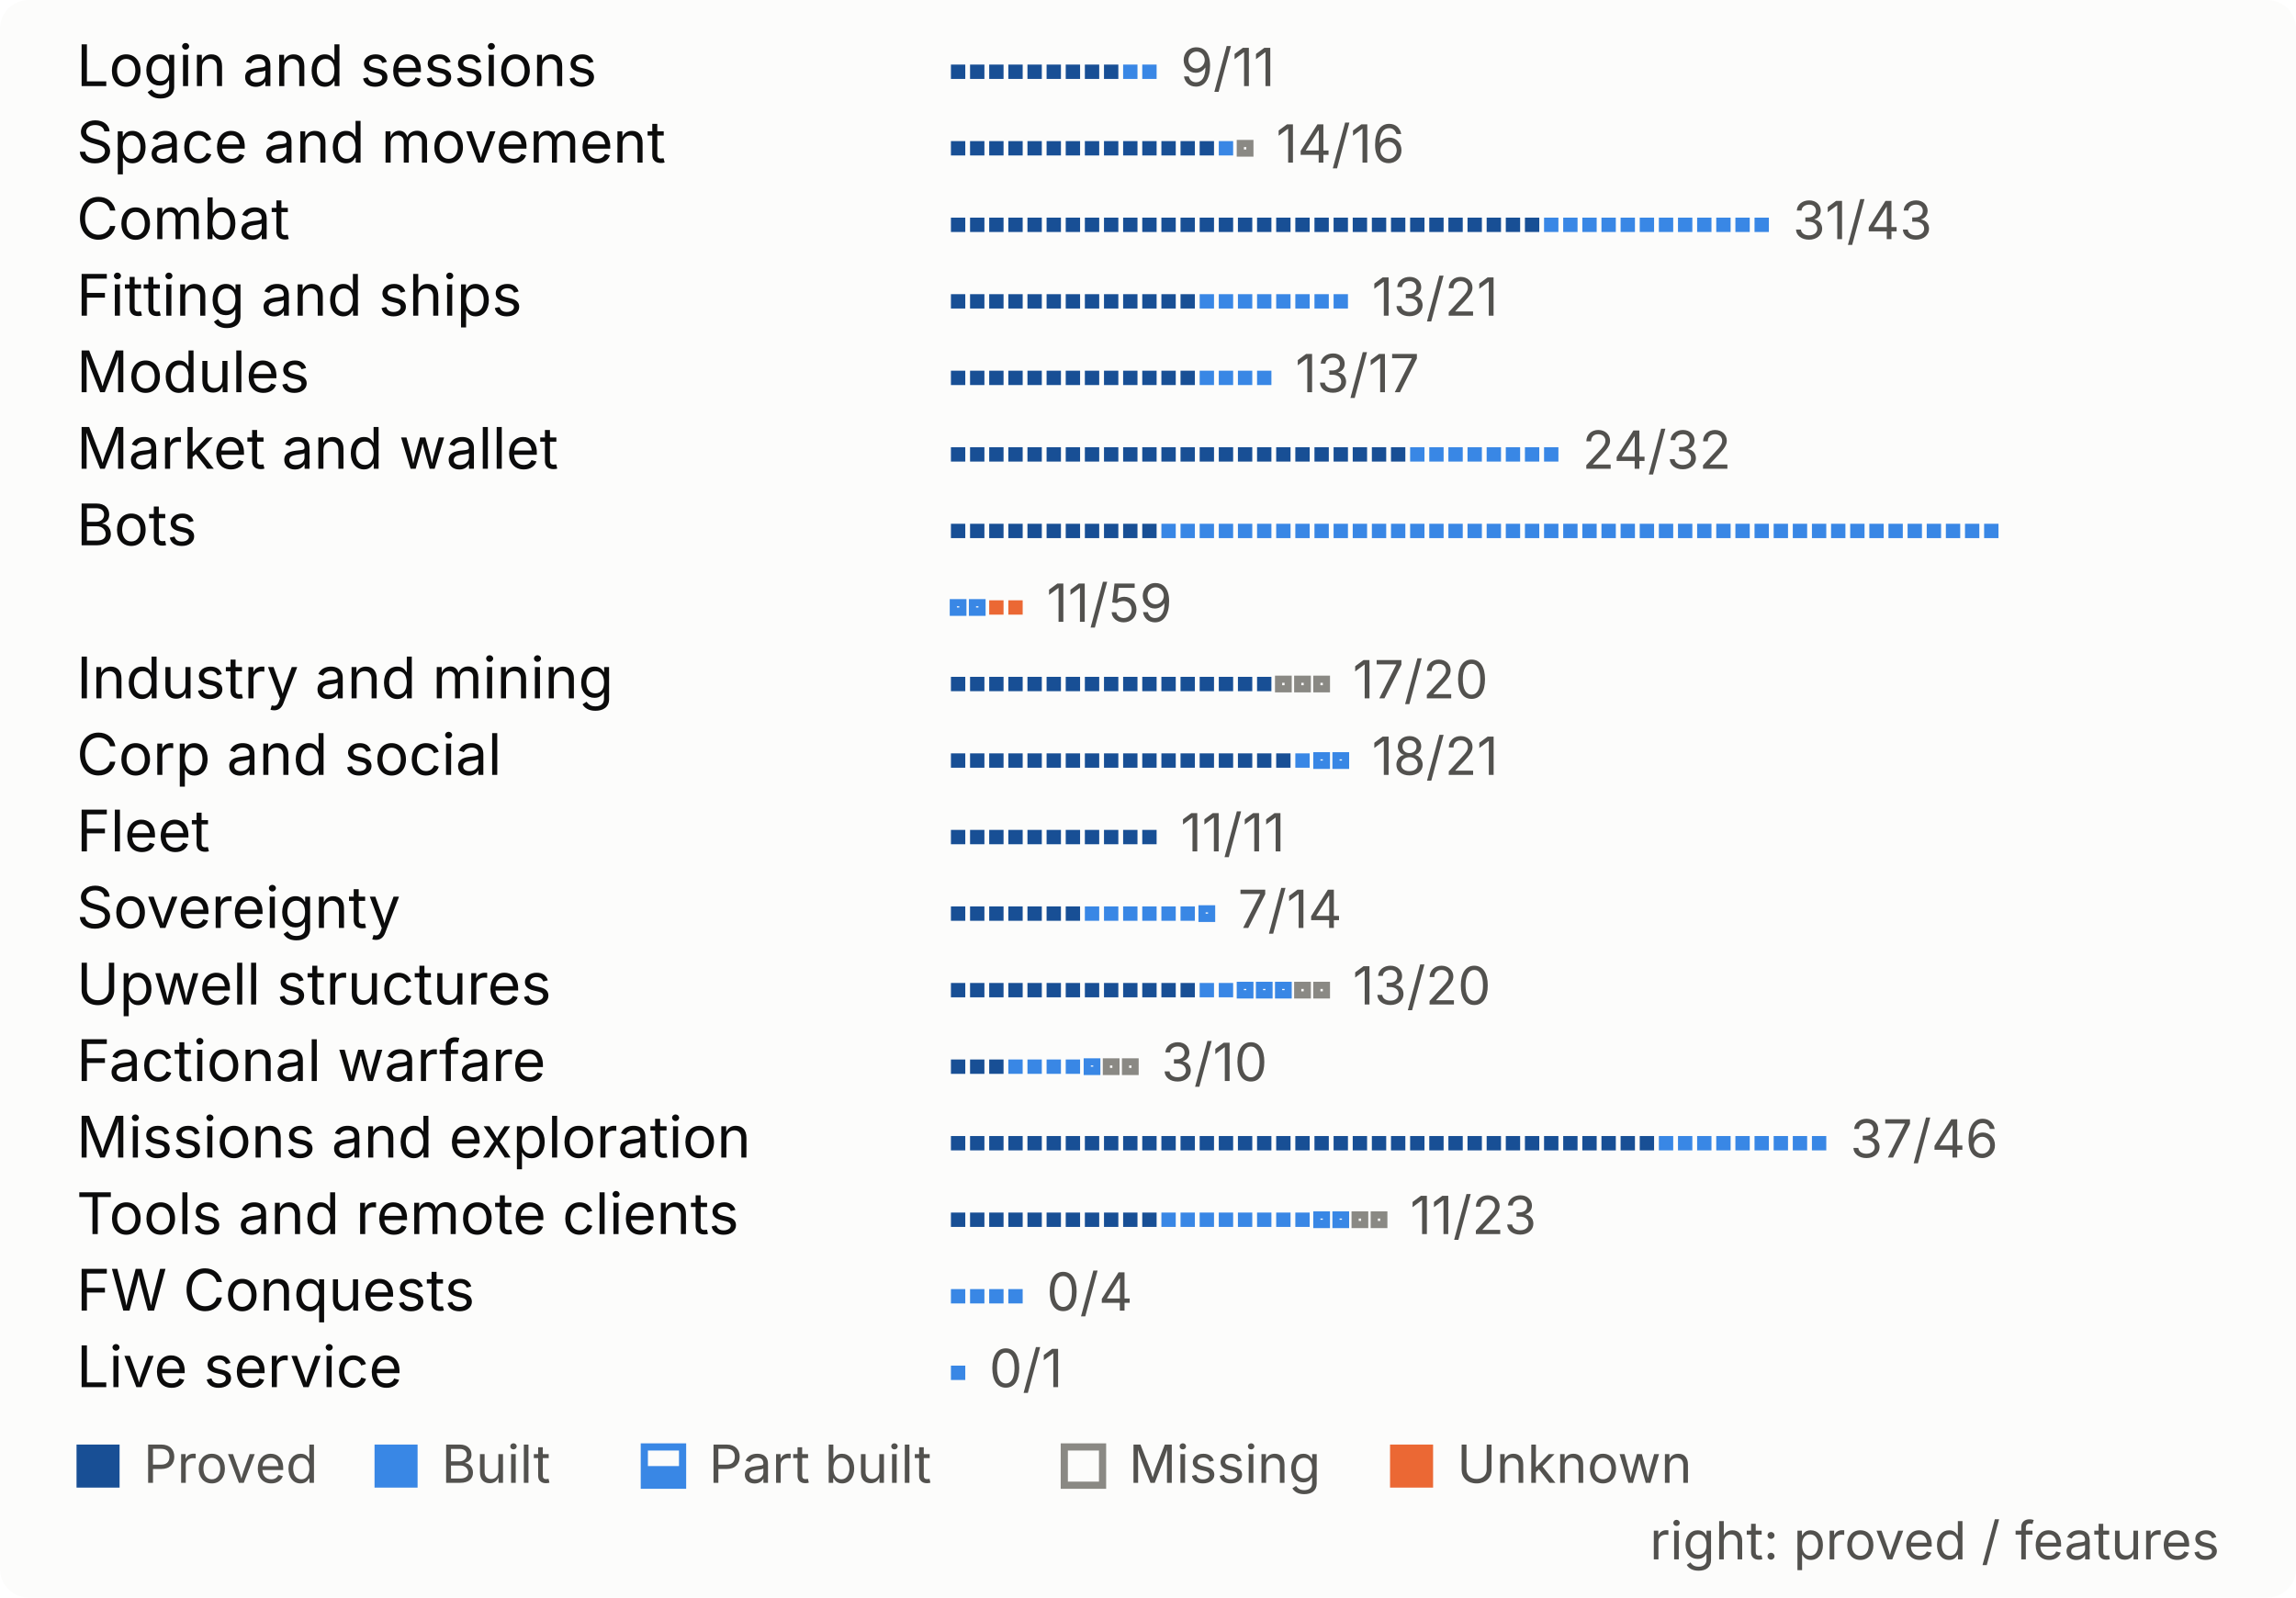
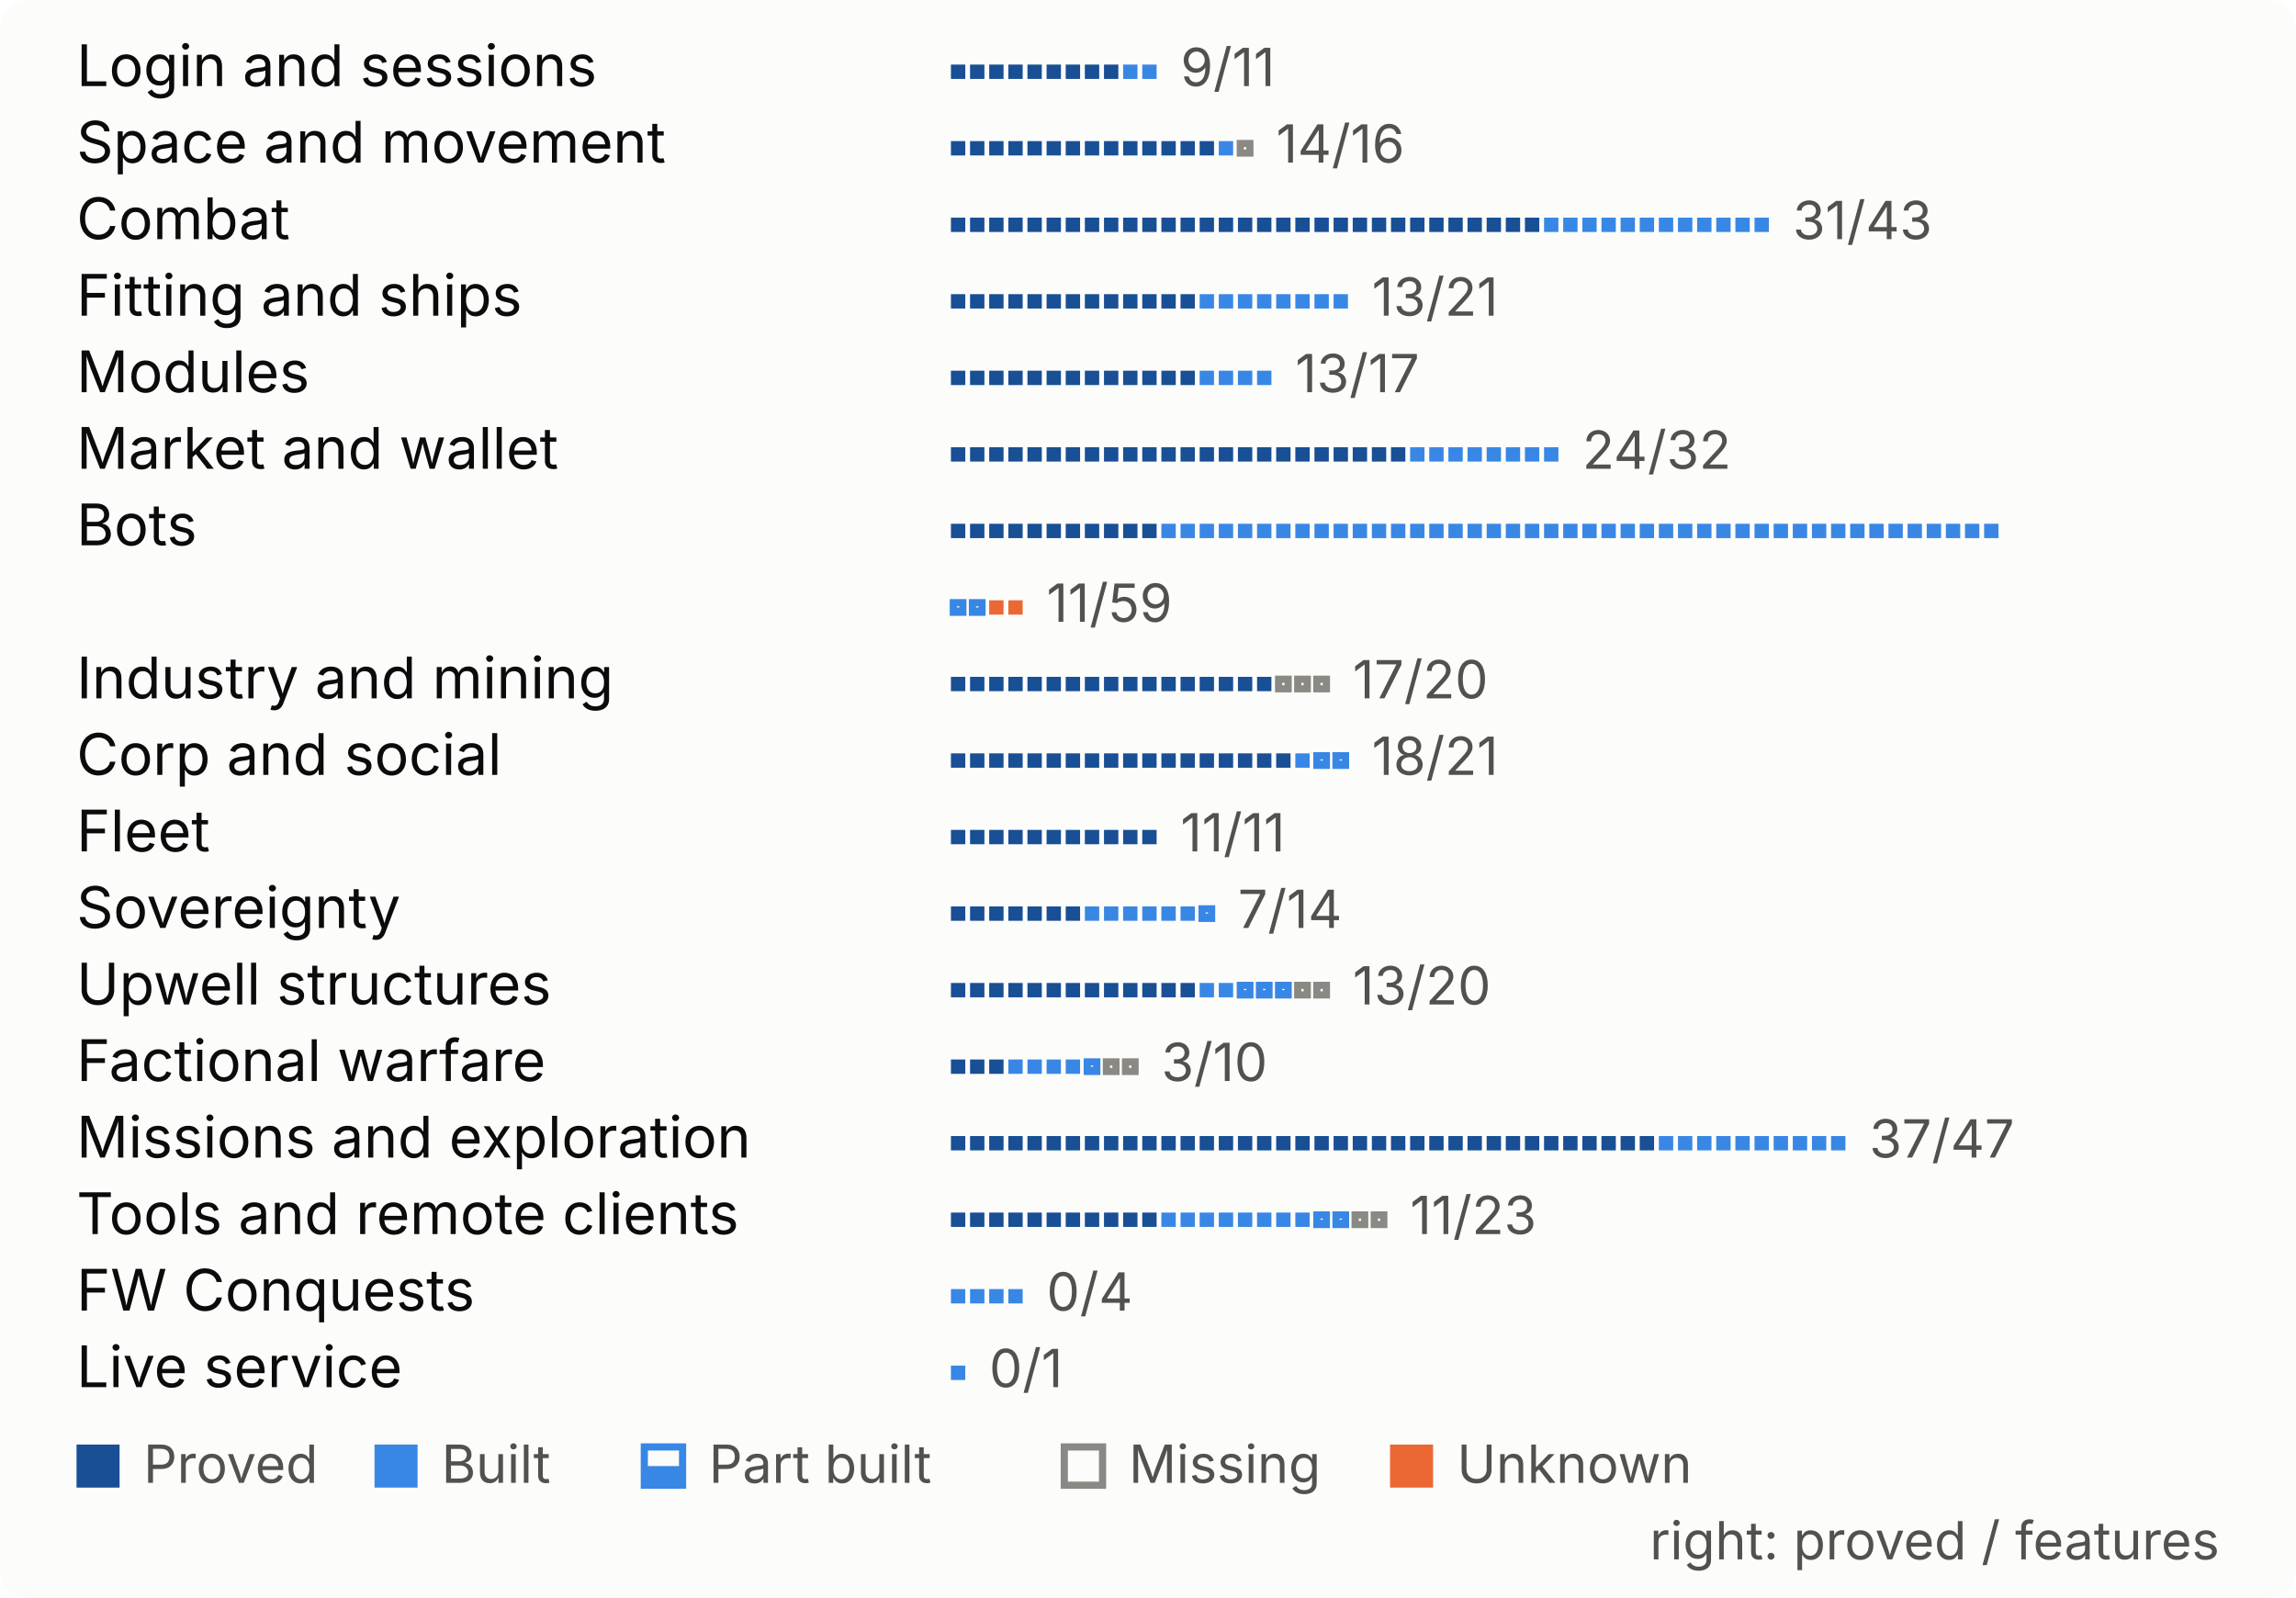
<svg xmlns="http://www.w3.org/2000/svg" width="480" height="334" viewBox="0 0 480 334" role="img" aria-label="Progress by system, one mark per feature">
  <style>
.bg{fill:#fcfcfb}.t{fill:#0b0b0b}.s{fill:#52514e}.rule{fill:#e1e0d9}
.proved{fill:#184f95}.built{fill:#3987e5}.unknown{fill:#eb6834}
.part-o{fill:none;stroke:#3987e5;stroke-width:1.5}.part-f{fill:#3987e5}
.missing{fill:none;stroke:#8a8984;stroke-width:1.5}
.pass{fill:#184f95}.fail{fill:#eb6834}.none{fill:none;stroke:#8a8984;stroke-width:1.5}
@media (prefers-color-scheme:dark){
.bg{fill:#1a1a19}.t{fill:#f0efec}.s{fill:#c3c2b7}.rule{fill:#383835}
.proved{fill:#86b6ef}.built{fill:#3987e5}.unknown{fill:#d95926}
.part-o{stroke:#3987e5}.part-f{fill:#3987e5}
.missing{stroke:#8d8c85}
.pass{fill:#86b6ef}.fail{fill:#d95926}.none{stroke:#8d8c85}
}
text{font-family:system-ui,-apple-system,"Segoe UI",sans-serif;font-size:12px}
.big{font-size:26px;font-weight:600}.b{font-weight:600}.xs{font-size:11px}
</style>
  <rect width="480" height="334" rx="6" class="bg" />
  <text x="16.0" y="18.0" class="t">Login and sessions</text>
  <rect x="198.8" y="13.5" width="3" height="3" class="proved" />
  <rect x="202.8" y="13.5" width="3" height="3" class="proved" />
  <rect x="206.8" y="13.5" width="3" height="3" class="proved" />
  <rect x="210.8" y="13.5" width="3" height="3" class="proved" />
  <rect x="214.8" y="13.5" width="3" height="3" class="proved" />
  <rect x="218.8" y="13.5" width="3" height="3" class="proved" />
  <rect x="222.8" y="13.5" width="3" height="3" class="proved" />
  <rect x="226.8" y="13.5" width="3" height="3" class="proved" />
  <rect x="230.8" y="13.5" width="3" height="3" class="proved" />
  <rect x="234.8" y="13.5" width="3" height="3" class="built" />
  <rect x="238.8" y="13.5" width="3" height="3" class="built" />
  <text x="246.8" y="18.0" class="s xs">9/11</text>
  <text x="16.0" y="34.0" class="t">Space and movement</text>
  <rect x="198.8" y="29.5" width="3" height="3" class="proved" />
  <rect x="202.8" y="29.5" width="3" height="3" class="proved" />
  <rect x="206.8" y="29.5" width="3" height="3" class="proved" />
  <rect x="210.8" y="29.5" width="3" height="3" class="proved" />
  <rect x="214.8" y="29.5" width="3" height="3" class="proved" />
  <rect x="218.8" y="29.5" width="3" height="3" class="proved" />
  <rect x="222.8" y="29.5" width="3" height="3" class="proved" />
  <rect x="226.8" y="29.5" width="3" height="3" class="proved" />
  <rect x="230.8" y="29.5" width="3" height="3" class="proved" />
  <rect x="234.8" y="29.5" width="3" height="3" class="proved" />
  <rect x="238.8" y="29.5" width="3" height="3" class="proved" />
  <rect x="242.8" y="29.5" width="3" height="3" class="proved" />
  <rect x="246.8" y="29.5" width="3" height="3" class="proved" />
  <rect x="250.8" y="29.5" width="3" height="3" class="proved" />
  <rect x="254.8" y="29.5" width="3" height="3" class="built" />
  <rect x="259.3" y="30.0" width="2" height="2" fill="none" class="missing" />
  <text x="266.8" y="34.0" class="s xs">14/16</text>
  <text x="16.0" y="50.0" class="t">Combat</text>
  <rect x="198.8" y="45.5" width="3" height="3" class="proved" />
  <rect x="202.8" y="45.5" width="3" height="3" class="proved" />
  <rect x="206.8" y="45.5" width="3" height="3" class="proved" />
  <rect x="210.8" y="45.5" width="3" height="3" class="proved" />
  <rect x="214.8" y="45.5" width="3" height="3" class="proved" />
  <rect x="218.8" y="45.5" width="3" height="3" class="proved" />
  <rect x="222.8" y="45.5" width="3" height="3" class="proved" />
  <rect x="226.8" y="45.5" width="3" height="3" class="proved" />
  <rect x="230.8" y="45.5" width="3" height="3" class="proved" />
  <rect x="234.8" y="45.5" width="3" height="3" class="proved" />
  <rect x="238.8" y="45.5" width="3" height="3" class="proved" />
  <rect x="242.8" y="45.5" width="3" height="3" class="proved" />
  <rect x="246.8" y="45.5" width="3" height="3" class="proved" />
  <rect x="250.8" y="45.5" width="3" height="3" class="proved" />
  <rect x="254.8" y="45.5" width="3" height="3" class="proved" />
  <rect x="258.8" y="45.5" width="3" height="3" class="proved" />
  <rect x="262.8" y="45.5" width="3" height="3" class="proved" />
  <rect x="266.8" y="45.5" width="3" height="3" class="proved" />
  <rect x="270.8" y="45.5" width="3" height="3" class="proved" />
  <rect x="274.8" y="45.5" width="3" height="3" class="proved" />
  <rect x="278.8" y="45.5" width="3" height="3" class="proved" />
  <rect x="282.8" y="45.5" width="3" height="3" class="proved" />
  <rect x="286.8" y="45.5" width="3" height="3" class="proved" />
  <rect x="290.8" y="45.5" width="3" height="3" class="proved" />
  <rect x="294.8" y="45.5" width="3" height="3" class="proved" />
  <rect x="298.8" y="45.5" width="3" height="3" class="proved" />
  <rect x="302.8" y="45.5" width="3" height="3" class="proved" />
  <rect x="306.8" y="45.5" width="3" height="3" class="proved" />
  <rect x="310.8" y="45.5" width="3" height="3" class="proved" />
  <rect x="314.8" y="45.5" width="3" height="3" class="proved" />
  <rect x="318.8" y="45.5" width="3" height="3" class="proved" />
  <rect x="322.8" y="45.5" width="3" height="3" class="built" />
  <rect x="326.8" y="45.5" width="3" height="3" class="built" />
  <rect x="330.8" y="45.5" width="3" height="3" class="built" />
  <rect x="334.8" y="45.5" width="3" height="3" class="built" />
  <rect x="338.8" y="45.5" width="3" height="3" class="built" />
  <rect x="342.8" y="45.5" width="3" height="3" class="built" />
  <rect x="346.8" y="45.5" width="3" height="3" class="built" />
  <rect x="350.8" y="45.5" width="3" height="3" class="built" />
  <rect x="354.8" y="45.5" width="3" height="3" class="built" />
  <rect x="358.8" y="45.5" width="3" height="3" class="built" />
  <rect x="362.8" y="45.5" width="3" height="3" class="built" />
  <rect x="366.8" y="45.5" width="3" height="3" class="built" />
  <text x="374.8" y="50.0" class="s xs">31/43</text>
  <text x="16.0" y="66.0" class="t">Fitting and ships</text>
  <rect x="198.8" y="61.5" width="3" height="3" class="proved" />
  <rect x="202.8" y="61.5" width="3" height="3" class="proved" />
  <rect x="206.8" y="61.5" width="3" height="3" class="proved" />
  <rect x="210.8" y="61.5" width="3" height="3" class="proved" />
  <rect x="214.8" y="61.5" width="3" height="3" class="proved" />
  <rect x="218.8" y="61.5" width="3" height="3" class="proved" />
  <rect x="222.8" y="61.5" width="3" height="3" class="proved" />
  <rect x="226.8" y="61.5" width="3" height="3" class="proved" />
  <rect x="230.8" y="61.5" width="3" height="3" class="proved" />
  <rect x="234.8" y="61.5" width="3" height="3" class="proved" />
  <rect x="238.8" y="61.5" width="3" height="3" class="proved" />
  <rect x="242.8" y="61.5" width="3" height="3" class="proved" />
  <rect x="246.8" y="61.5" width="3" height="3" class="proved" />
  <rect x="250.8" y="61.5" width="3" height="3" class="built" />
  <rect x="254.8" y="61.5" width="3" height="3" class="built" />
  <rect x="258.8" y="61.5" width="3" height="3" class="built" />
  <rect x="262.8" y="61.5" width="3" height="3" class="built" />
  <rect x="266.8" y="61.5" width="3" height="3" class="built" />
  <rect x="270.8" y="61.5" width="3" height="3" class="built" />
  <rect x="274.8" y="61.5" width="3" height="3" class="built" />
  <rect x="278.8" y="61.5" width="3" height="3" class="built" />
  <text x="286.8" y="66.0" class="s xs">13/21</text>
  <text x="16.0" y="82.0" class="t">Modules</text>
  <rect x="198.8" y="77.5" width="3" height="3" class="proved" />
  <rect x="202.8" y="77.5" width="3" height="3" class="proved" />
  <rect x="206.8" y="77.5" width="3" height="3" class="proved" />
  <rect x="210.8" y="77.5" width="3" height="3" class="proved" />
  <rect x="214.8" y="77.5" width="3" height="3" class="proved" />
  <rect x="218.8" y="77.5" width="3" height="3" class="proved" />
  <rect x="222.8" y="77.5" width="3" height="3" class="proved" />
  <rect x="226.8" y="77.5" width="3" height="3" class="proved" />
  <rect x="230.8" y="77.5" width="3" height="3" class="proved" />
  <rect x="234.8" y="77.5" width="3" height="3" class="proved" />
  <rect x="238.8" y="77.5" width="3" height="3" class="proved" />
  <rect x="242.8" y="77.5" width="3" height="3" class="proved" />
  <rect x="246.8" y="77.5" width="3" height="3" class="proved" />
  <rect x="250.8" y="77.5" width="3" height="3" class="built" />
  <rect x="254.8" y="77.5" width="3" height="3" class="built" />
  <rect x="258.8" y="77.5" width="3" height="3" class="built" />
  <rect x="262.8" y="77.5" width="3" height="3" class="built" />
  <text x="270.8" y="82.0" class="s xs">13/17</text>
  <text x="16.0" y="98.0" class="t">Market and wallet</text>
  <rect x="198.8" y="93.5" width="3" height="3" class="proved" />
  <rect x="202.8" y="93.5" width="3" height="3" class="proved" />
  <rect x="206.8" y="93.5" width="3" height="3" class="proved" />
  <rect x="210.8" y="93.5" width="3" height="3" class="proved" />
  <rect x="214.8" y="93.5" width="3" height="3" class="proved" />
  <rect x="218.8" y="93.5" width="3" height="3" class="proved" />
  <rect x="222.8" y="93.5" width="3" height="3" class="proved" />
  <rect x="226.8" y="93.5" width="3" height="3" class="proved" />
  <rect x="230.8" y="93.5" width="3" height="3" class="proved" />
  <rect x="234.8" y="93.5" width="3" height="3" class="proved" />
  <rect x="238.8" y="93.5" width="3" height="3" class="proved" />
  <rect x="242.8" y="93.5" width="3" height="3" class="proved" />
  <rect x="246.8" y="93.5" width="3" height="3" class="proved" />
  <rect x="250.8" y="93.5" width="3" height="3" class="proved" />
  <rect x="254.8" y="93.5" width="3" height="3" class="proved" />
  <rect x="258.8" y="93.5" width="3" height="3" class="proved" />
  <rect x="262.8" y="93.5" width="3" height="3" class="proved" />
  <rect x="266.8" y="93.5" width="3" height="3" class="proved" />
  <rect x="270.8" y="93.5" width="3" height="3" class="proved" />
  <rect x="274.8" y="93.5" width="3" height="3" class="proved" />
  <rect x="278.8" y="93.5" width="3" height="3" class="proved" />
  <rect x="282.8" y="93.5" width="3" height="3" class="proved" />
  <rect x="286.8" y="93.5" width="3" height="3" class="proved" />
  <rect x="290.8" y="93.5" width="3" height="3" class="proved" />
  <rect x="294.8" y="93.5" width="3" height="3" class="built" />
  <rect x="298.8" y="93.5" width="3" height="3" class="built" />
  <rect x="302.8" y="93.5" width="3" height="3" class="built" />
  <rect x="306.8" y="93.5" width="3" height="3" class="built" />
  <rect x="310.8" y="93.5" width="3" height="3" class="built" />
  <rect x="314.8" y="93.5" width="3" height="3" class="built" />
  <rect x="318.8" y="93.5" width="3" height="3" class="built" />
  <rect x="322.8" y="93.5" width="3" height="3" class="built" />
  <text x="330.8" y="98.0" class="s xs">24/32</text>
  <text x="16.0" y="114.0" class="t">Bots</text>
  <rect x="198.8" y="109.5" width="3" height="3" class="proved" />
  <rect x="202.8" y="109.5" width="3" height="3" class="proved" />
  <rect x="206.8" y="109.5" width="3" height="3" class="proved" />
  <rect x="210.8" y="109.5" width="3" height="3" class="proved" />
  <rect x="214.8" y="109.5" width="3" height="3" class="proved" />
  <rect x="218.8" y="109.5" width="3" height="3" class="proved" />
  <rect x="222.8" y="109.5" width="3" height="3" class="proved" />
  <rect x="226.8" y="109.5" width="3" height="3" class="proved" />
  <rect x="230.8" y="109.5" width="3" height="3" class="proved" />
  <rect x="234.8" y="109.5" width="3" height="3" class="proved" />
  <rect x="238.8" y="109.5" width="3" height="3" class="proved" />
  <rect x="242.8" y="109.5" width="3" height="3" class="built" />
  <rect x="246.8" y="109.5" width="3" height="3" class="built" />
  <rect x="250.8" y="109.5" width="3" height="3" class="built" />
  <rect x="254.8" y="109.5" width="3" height="3" class="built" />
  <rect x="258.8" y="109.5" width="3" height="3" class="built" />
  <rect x="262.8" y="109.5" width="3" height="3" class="built" />
  <rect x="266.8" y="109.5" width="3" height="3" class="built" />
  <rect x="270.8" y="109.5" width="3" height="3" class="built" />
  <rect x="274.8" y="109.5" width="3" height="3" class="built" />
  <rect x="278.8" y="109.5" width="3" height="3" class="built" />
  <rect x="282.8" y="109.5" width="3" height="3" class="built" />
  <rect x="286.8" y="109.5" width="3" height="3" class="built" />
  <rect x="290.8" y="109.5" width="3" height="3" class="built" />
  <rect x="294.8" y="109.5" width="3" height="3" class="built" />
  <rect x="298.8" y="109.5" width="3" height="3" class="built" />
  <rect x="302.8" y="109.5" width="3" height="3" class="built" />
  <rect x="306.8" y="109.5" width="3" height="3" class="built" />
  <rect x="310.8" y="109.5" width="3" height="3" class="built" />
  <rect x="314.8" y="109.5" width="3" height="3" class="built" />
  <rect x="318.8" y="109.5" width="3" height="3" class="built" />
  <rect x="322.8" y="109.5" width="3" height="3" class="built" />
  <rect x="326.8" y="109.5" width="3" height="3" class="built" />
  <rect x="330.8" y="109.5" width="3" height="3" class="built" />
  <rect x="334.8" y="109.5" width="3" height="3" class="built" />
  <rect x="338.8" y="109.5" width="3" height="3" class="built" />
  <rect x="342.8" y="109.5" width="3" height="3" class="built" />
  <rect x="346.8" y="109.5" width="3" height="3" class="built" />
  <rect x="350.8" y="109.5" width="3" height="3" class="built" />
  <rect x="354.8" y="109.5" width="3" height="3" class="built" />
  <rect x="358.8" y="109.5" width="3" height="3" class="built" />
  <rect x="362.8" y="109.5" width="3" height="3" class="built" />
  <rect x="366.8" y="109.5" width="3" height="3" class="built" />
  <rect x="370.8" y="109.5" width="3" height="3" class="built" />
  <rect x="374.8" y="109.5" width="3" height="3" class="built" />
  <rect x="378.8" y="109.5" width="3" height="3" class="built" />
  <rect x="382.8" y="109.5" width="3" height="3" class="built" />
  <rect x="386.8" y="109.5" width="3" height="3" class="built" />
  <rect x="390.8" y="109.5" width="3" height="3" class="built" />
  <rect x="394.8" y="109.5" width="3" height="3" class="built" />
  <rect x="398.8" y="109.5" width="3" height="3" class="built" />
  <rect x="402.8" y="109.5" width="3" height="3" class="built" />
  <rect x="406.8" y="109.5" width="3" height="3" class="built" />
  <rect x="410.8" y="109.5" width="3" height="3" class="built" />
  <rect x="414.8" y="109.5" width="3" height="3" class="built" />
  <rect x="199.3" y="126.0" width="2" height="2" fill="none" class="part-o" />
  <rect x="198.8" y="127.0" width="3" height="1.5" class="part-f" />
  <rect x="203.3" y="126.0" width="2" height="2" fill="none" class="part-o" />
  <rect x="202.8" y="127.0" width="3" height="1.5" class="part-f" />
  <rect x="206.8" y="125.5" width="3" height="3" class="unknown" />
  <rect x="210.8" y="125.5" width="3" height="3" class="unknown" />
  <text x="218.8" y="130.0" class="s xs">11/59</text>
  <text x="16.0" y="146.0" class="t">Industry and mining</text>
  <rect x="198.8" y="141.5" width="3" height="3" class="proved" />
  <rect x="202.8" y="141.5" width="3" height="3" class="proved" />
  <rect x="206.8" y="141.5" width="3" height="3" class="proved" />
  <rect x="210.8" y="141.5" width="3" height="3" class="proved" />
  <rect x="214.8" y="141.5" width="3" height="3" class="proved" />
  <rect x="218.8" y="141.5" width="3" height="3" class="proved" />
  <rect x="222.8" y="141.5" width="3" height="3" class="proved" />
  <rect x="226.8" y="141.5" width="3" height="3" class="proved" />
  <rect x="230.8" y="141.5" width="3" height="3" class="proved" />
  <rect x="234.8" y="141.5" width="3" height="3" class="proved" />
  <rect x="238.8" y="141.5" width="3" height="3" class="proved" />
  <rect x="242.8" y="141.5" width="3" height="3" class="proved" />
  <rect x="246.8" y="141.5" width="3" height="3" class="proved" />
  <rect x="250.8" y="141.5" width="3" height="3" class="proved" />
  <rect x="254.8" y="141.5" width="3" height="3" class="proved" />
  <rect x="258.8" y="141.5" width="3" height="3" class="proved" />
  <rect x="262.8" y="141.5" width="3" height="3" class="proved" />
  <rect x="267.3" y="142.0" width="2" height="2" fill="none" class="missing" />
  <rect x="271.3" y="142.0" width="2" height="2" fill="none" class="missing" />
  <rect x="275.3" y="142.0" width="2" height="2" fill="none" class="missing" />
  <text x="282.8" y="146.0" class="s xs">17/20</text>
  <text x="16.0" y="162.0" class="t">Corp and social</text>
  <rect x="198.8" y="157.5" width="3" height="3" class="proved" />
  <rect x="202.8" y="157.5" width="3" height="3" class="proved" />
  <rect x="206.8" y="157.5" width="3" height="3" class="proved" />
  <rect x="210.8" y="157.5" width="3" height="3" class="proved" />
  <rect x="214.8" y="157.5" width="3" height="3" class="proved" />
  <rect x="218.8" y="157.5" width="3" height="3" class="proved" />
  <rect x="222.8" y="157.5" width="3" height="3" class="proved" />
  <rect x="226.8" y="157.5" width="3" height="3" class="proved" />
  <rect x="230.8" y="157.5" width="3" height="3" class="proved" />
  <rect x="234.8" y="157.5" width="3" height="3" class="proved" />
  <rect x="238.8" y="157.5" width="3" height="3" class="proved" />
  <rect x="242.8" y="157.5" width="3" height="3" class="proved" />
  <rect x="246.8" y="157.5" width="3" height="3" class="proved" />
  <rect x="250.8" y="157.5" width="3" height="3" class="proved" />
  <rect x="254.8" y="157.5" width="3" height="3" class="proved" />
  <rect x="258.8" y="157.5" width="3" height="3" class="proved" />
  <rect x="262.8" y="157.5" width="3" height="3" class="proved" />
  <rect x="266.8" y="157.5" width="3" height="3" class="proved" />
  <rect x="270.8" y="157.5" width="3" height="3" class="built" />
  <rect x="275.3" y="158.0" width="2" height="2" fill="none" class="part-o" />
  <rect x="274.8" y="159.0" width="3" height="1.5" class="part-f" />
  <rect x="279.3" y="158.0" width="2" height="2" fill="none" class="part-o" />
  <rect x="278.8" y="159.0" width="3" height="1.5" class="part-f" />
  <text x="286.8" y="162.0" class="s xs">18/21</text>
  <text x="16.0" y="178.0" class="t">Fleet</text>
  <rect x="198.8" y="173.5" width="3" height="3" class="proved" />
  <rect x="202.8" y="173.5" width="3" height="3" class="proved" />
  <rect x="206.8" y="173.5" width="3" height="3" class="proved" />
  <rect x="210.8" y="173.5" width="3" height="3" class="proved" />
  <rect x="214.8" y="173.5" width="3" height="3" class="proved" />
  <rect x="218.8" y="173.5" width="3" height="3" class="proved" />
  <rect x="222.8" y="173.5" width="3" height="3" class="proved" />
  <rect x="226.8" y="173.5" width="3" height="3" class="proved" />
  <rect x="230.8" y="173.5" width="3" height="3" class="proved" />
  <rect x="234.8" y="173.5" width="3" height="3" class="proved" />
  <rect x="238.8" y="173.5" width="3" height="3" class="proved" />
  <text x="246.8" y="178.0" class="s xs">11/11</text>
  <text x="16.0" y="194.0" class="t">Sovereignty</text>
  <rect x="198.8" y="189.5" width="3" height="3" class="proved" />
  <rect x="202.8" y="189.5" width="3" height="3" class="proved" />
  <rect x="206.8" y="189.5" width="3" height="3" class="proved" />
  <rect x="210.8" y="189.5" width="3" height="3" class="proved" />
  <rect x="214.8" y="189.5" width="3" height="3" class="proved" />
  <rect x="218.8" y="189.5" width="3" height="3" class="proved" />
  <rect x="222.8" y="189.5" width="3" height="3" class="proved" />
  <rect x="226.8" y="189.5" width="3" height="3" class="built" />
  <rect x="230.8" y="189.5" width="3" height="3" class="built" />
  <rect x="234.8" y="189.5" width="3" height="3" class="built" />
  <rect x="238.8" y="189.5" width="3" height="3" class="built" />
  <rect x="242.8" y="189.5" width="3" height="3" class="built" />
  <rect x="246.8" y="189.5" width="3" height="3" class="built" />
  <rect x="251.3" y="190.0" width="2" height="2" fill="none" class="part-o" />
  <rect x="250.8" y="191.0" width="3" height="1.5" class="part-f" />
  <text x="258.8" y="194.0" class="s xs">7/14</text>
  <text x="16.0" y="210.0" class="t">Upwell structures</text>
  <rect x="198.8" y="205.5" width="3" height="3" class="proved" />
  <rect x="202.8" y="205.5" width="3" height="3" class="proved" />
  <rect x="206.8" y="205.5" width="3" height="3" class="proved" />
  <rect x="210.8" y="205.5" width="3" height="3" class="proved" />
  <rect x="214.8" y="205.5" width="3" height="3" class="proved" />
  <rect x="218.8" y="205.5" width="3" height="3" class="proved" />
  <rect x="222.8" y="205.5" width="3" height="3" class="proved" />
  <rect x="226.8" y="205.5" width="3" height="3" class="proved" />
  <rect x="230.8" y="205.5" width="3" height="3" class="proved" />
  <rect x="234.8" y="205.5" width="3" height="3" class="proved" />
  <rect x="238.8" y="205.5" width="3" height="3" class="proved" />
  <rect x="242.8" y="205.5" width="3" height="3" class="proved" />
  <rect x="246.8" y="205.5" width="3" height="3" class="proved" />
  <rect x="250.8" y="205.5" width="3" height="3" class="built" />
  <rect x="254.8" y="205.5" width="3" height="3" class="built" />
  <rect x="259.3" y="206.0" width="2" height="2" fill="none" class="part-o" />
  <rect x="258.8" y="207.0" width="3" height="1.5" class="part-f" />
  <rect x="263.3" y="206.0" width="2" height="2" fill="none" class="part-o" />
  <rect x="262.8" y="207.0" width="3" height="1.5" class="part-f" />
  <rect x="267.3" y="206.0" width="2" height="2" fill="none" class="part-o" />
  <rect x="266.8" y="207.0" width="3" height="1.5" class="part-f" />
  <rect x="271.3" y="206.0" width="2" height="2" fill="none" class="missing" />
  <rect x="275.3" y="206.0" width="2" height="2" fill="none" class="missing" />
  <text x="282.8" y="210.0" class="s xs">13/20</text>
  <text x="16.0" y="226.0" class="t">Factional warfare</text>
  <rect x="198.8" y="221.5" width="3" height="3" class="proved" />
  <rect x="202.8" y="221.5" width="3" height="3" class="proved" />
  <rect x="206.8" y="221.5" width="3" height="3" class="proved" />
  <rect x="210.8" y="221.5" width="3" height="3" class="built" />
  <rect x="214.8" y="221.5" width="3" height="3" class="built" />
  <rect x="218.8" y="221.5" width="3" height="3" class="built" />
  <rect x="222.8" y="221.5" width="3" height="3" class="built" />
  <rect x="227.3" y="222.0" width="2" height="2" fill="none" class="part-o" />
  <rect x="226.8" y="223.0" width="3" height="1.5" class="part-f" />
  <rect x="231.3" y="222.0" width="2" height="2" fill="none" class="missing" />
  <rect x="235.3" y="222.0" width="2" height="2" fill="none" class="missing" />
  <text x="242.8" y="226.0" class="s xs">3/10</text>
  <text x="16.0" y="242.0" class="t">Missions and exploration</text>
  <rect x="198.8" y="237.5" width="3" height="3" class="proved" />
  <rect x="202.8" y="237.5" width="3" height="3" class="proved" />
  <rect x="206.8" y="237.5" width="3" height="3" class="proved" />
  <rect x="210.8" y="237.5" width="3" height="3" class="proved" />
  <rect x="214.8" y="237.5" width="3" height="3" class="proved" />
  <rect x="218.8" y="237.5" width="3" height="3" class="proved" />
  <rect x="222.8" y="237.5" width="3" height="3" class="proved" />
  <rect x="226.8" y="237.5" width="3" height="3" class="proved" />
  <rect x="230.8" y="237.5" width="3" height="3" class="proved" />
  <rect x="234.8" y="237.5" width="3" height="3" class="proved" />
  <rect x="238.8" y="237.5" width="3" height="3" class="proved" />
  <rect x="242.8" y="237.5" width="3" height="3" class="proved" />
  <rect x="246.8" y="237.5" width="3" height="3" class="proved" />
  <rect x="250.8" y="237.5" width="3" height="3" class="proved" />
  <rect x="254.8" y="237.5" width="3" height="3" class="proved" />
  <rect x="258.8" y="237.5" width="3" height="3" class="proved" />
  <rect x="262.8" y="237.5" width="3" height="3" class="proved" />
  <rect x="266.8" y="237.5" width="3" height="3" class="proved" />
  <rect x="270.8" y="237.5" width="3" height="3" class="proved" />
  <rect x="274.8" y="237.5" width="3" height="3" class="proved" />
  <rect x="278.8" y="237.5" width="3" height="3" class="proved" />
  <rect x="282.8" y="237.5" width="3" height="3" class="proved" />
  <rect x="286.8" y="237.5" width="3" height="3" class="proved" />
  <rect x="290.8" y="237.5" width="3" height="3" class="proved" />
  <rect x="294.8" y="237.5" width="3" height="3" class="proved" />
  <rect x="298.8" y="237.5" width="3" height="3" class="proved" />
  <rect x="302.8" y="237.5" width="3" height="3" class="proved" />
  <rect x="306.8" y="237.5" width="3" height="3" class="proved" />
  <rect x="310.8" y="237.5" width="3" height="3" class="proved" />
  <rect x="314.8" y="237.5" width="3" height="3" class="proved" />
  <rect x="318.8" y="237.5" width="3" height="3" class="proved" />
  <rect x="322.8" y="237.5" width="3" height="3" class="proved" />
  <rect x="326.8" y="237.5" width="3" height="3" class="proved" />
  <rect x="330.8" y="237.5" width="3" height="3" class="proved" />
  <rect x="334.8" y="237.5" width="3" height="3" class="proved" />
  <rect x="338.8" y="237.5" width="3" height="3" class="proved" />
  <rect x="342.8" y="237.5" width="3" height="3" class="proved" />
  <rect x="346.8" y="237.5" width="3" height="3" class="built" />
  <rect x="350.8" y="237.5" width="3" height="3" class="built" />
  <rect x="354.8" y="237.5" width="3" height="3" class="built" />
  <rect x="358.8" y="237.5" width="3" height="3" class="built" />
  <rect x="362.8" y="237.5" width="3" height="3" class="built" />
  <rect x="366.8" y="237.5" width="3" height="3" class="built" />
  <rect x="370.8" y="237.5" width="3" height="3" class="built" />
  <rect x="374.8" y="237.5" width="3" height="3" class="built" />
  <rect x="378.8" y="237.5" width="3" height="3" class="built" />
-   <text x="386.8" y="242.0" class="s xs">37/46</text>
+   <rect x="382.8" y="237.5" width="3" height="3" class="built" />
+   <text x="390.8" y="242.0" class="s xs">37/47</text>
  <text x="16.0" y="258.0" class="t">Tools and remote clients</text>
  <rect x="198.8" y="253.5" width="3" height="3" class="proved" />
  <rect x="202.8" y="253.5" width="3" height="3" class="proved" />
  <rect x="206.8" y="253.5" width="3" height="3" class="proved" />
  <rect x="210.8" y="253.5" width="3" height="3" class="proved" />
  <rect x="214.8" y="253.5" width="3" height="3" class="proved" />
  <rect x="218.8" y="253.5" width="3" height="3" class="proved" />
  <rect x="222.8" y="253.5" width="3" height="3" class="proved" />
  <rect x="226.8" y="253.5" width="3" height="3" class="proved" />
  <rect x="230.8" y="253.5" width="3" height="3" class="proved" />
  <rect x="234.8" y="253.5" width="3" height="3" class="proved" />
  <rect x="238.8" y="253.5" width="3" height="3" class="proved" />
  <rect x="242.8" y="253.5" width="3" height="3" class="built" />
  <rect x="246.8" y="253.5" width="3" height="3" class="built" />
  <rect x="250.8" y="253.5" width="3" height="3" class="built" />
  <rect x="254.8" y="253.5" width="3" height="3" class="built" />
  <rect x="258.8" y="253.5" width="3" height="3" class="built" />
  <rect x="262.8" y="253.5" width="3" height="3" class="built" />
  <rect x="266.8" y="253.5" width="3" height="3" class="built" />
  <rect x="270.8" y="253.5" width="3" height="3" class="built" />
  <rect x="275.3" y="254.0" width="2" height="2" fill="none" class="part-o" />
  <rect x="274.8" y="255.0" width="3" height="1.5" class="part-f" />
  <rect x="279.3" y="254.0" width="2" height="2" fill="none" class="part-o" />
  <rect x="278.8" y="255.0" width="3" height="1.5" class="part-f" />
  <rect x="283.3" y="254.0" width="2" height="2" fill="none" class="missing" />
  <rect x="287.3" y="254.0" width="2" height="2" fill="none" class="missing" />
  <text x="294.8" y="258.0" class="s xs">11/23</text>
  <text x="16.0" y="274.0" class="t">FW Conquests</text>
  <rect x="198.8" y="269.5" width="3" height="3" class="built" />
  <rect x="202.8" y="269.5" width="3" height="3" class="built" />
  <rect x="206.8" y="269.5" width="3" height="3" class="built" />
  <rect x="210.8" y="269.5" width="3" height="3" class="built" />
  <text x="218.8" y="274.0" class="s xs">0/4</text>
  <text x="16.0" y="290.0" class="t">Live service</text>
  <rect x="198.8" y="285.5" width="3" height="3" class="built" />
  <text x="206.8" y="290.0" class="s xs">0/1</text>
  <rect x="16.0" y="302.0" width="9" height="9" class="proved" />
  <text x="30.0" y="310.0" class="s xs">Proved</text>
  <rect x="78.3" y="302.0" width="9" height="9" class="built" />
  <text x="92.3" y="310.0" class="s xs">Built</text>
  <rect x="134.7" y="302.5" width="8" height="8" fill="none" class="part-o" />
  <rect x="134.2" y="306.5" width="9" height="4.5" class="part-f" />
  <text x="148.2" y="310.0" class="s xs">Part built</text>
  <rect x="222.5" y="302.5" width="8" height="8" fill="none" class="missing" />
  <text x="236.0" y="310.0" class="s xs">Missing</text>
  <rect x="290.6" y="302.0" width="9" height="9" class="unknown" />
  <text x="304.6" y="310.0" class="s xs">Unknown</text>
  <text x="464.0" y="326.0" class="s xs" text-anchor="end">right: proved / features</text>
</svg>
